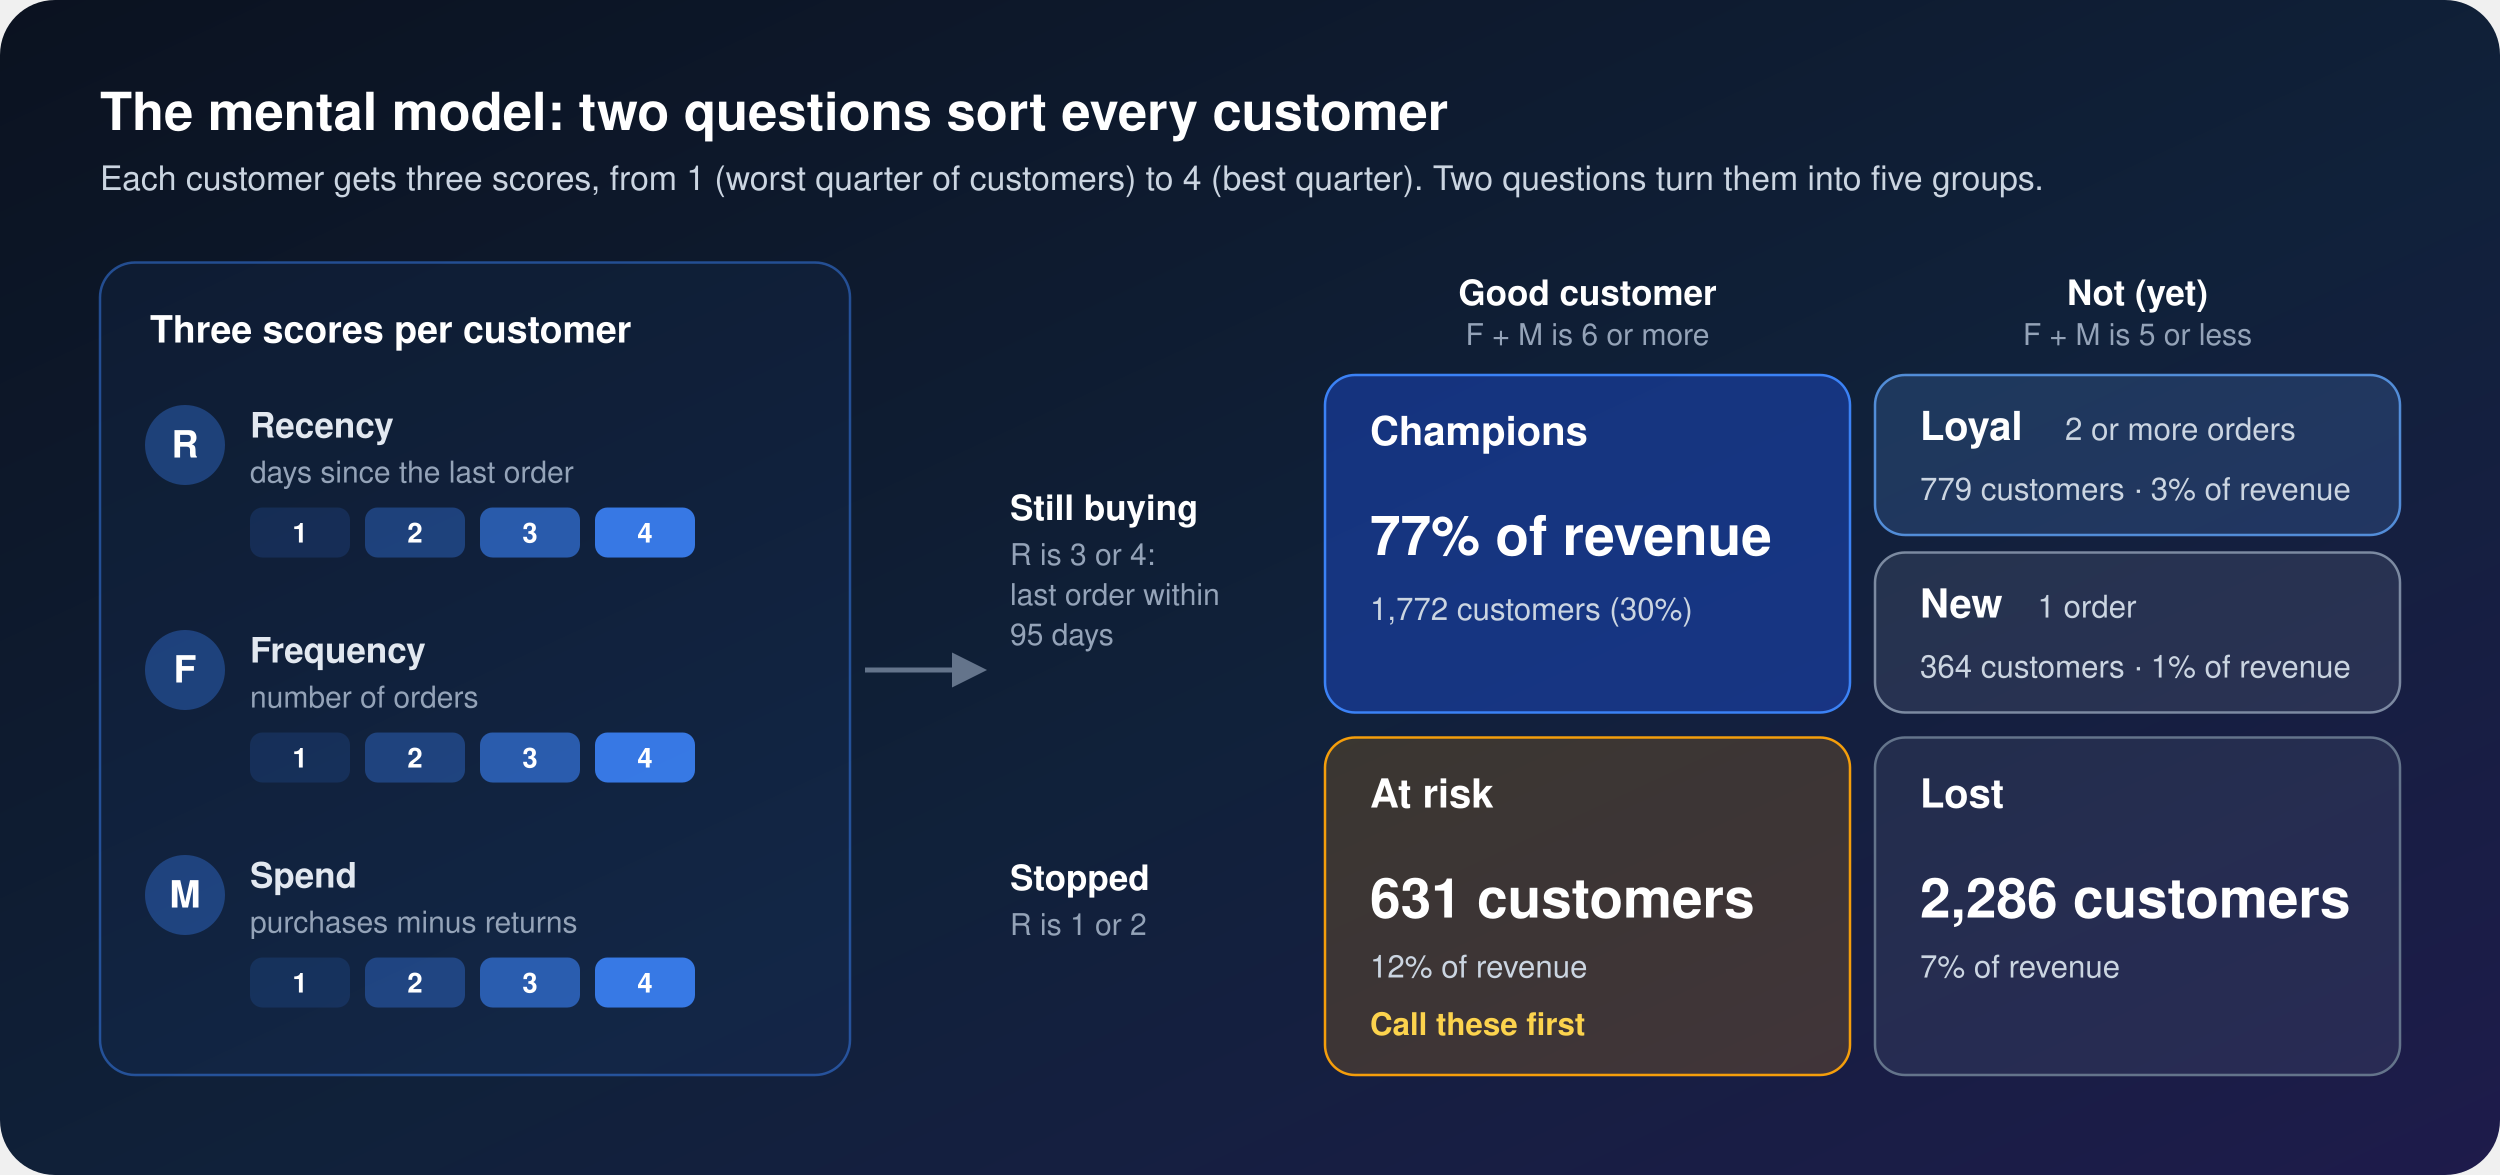
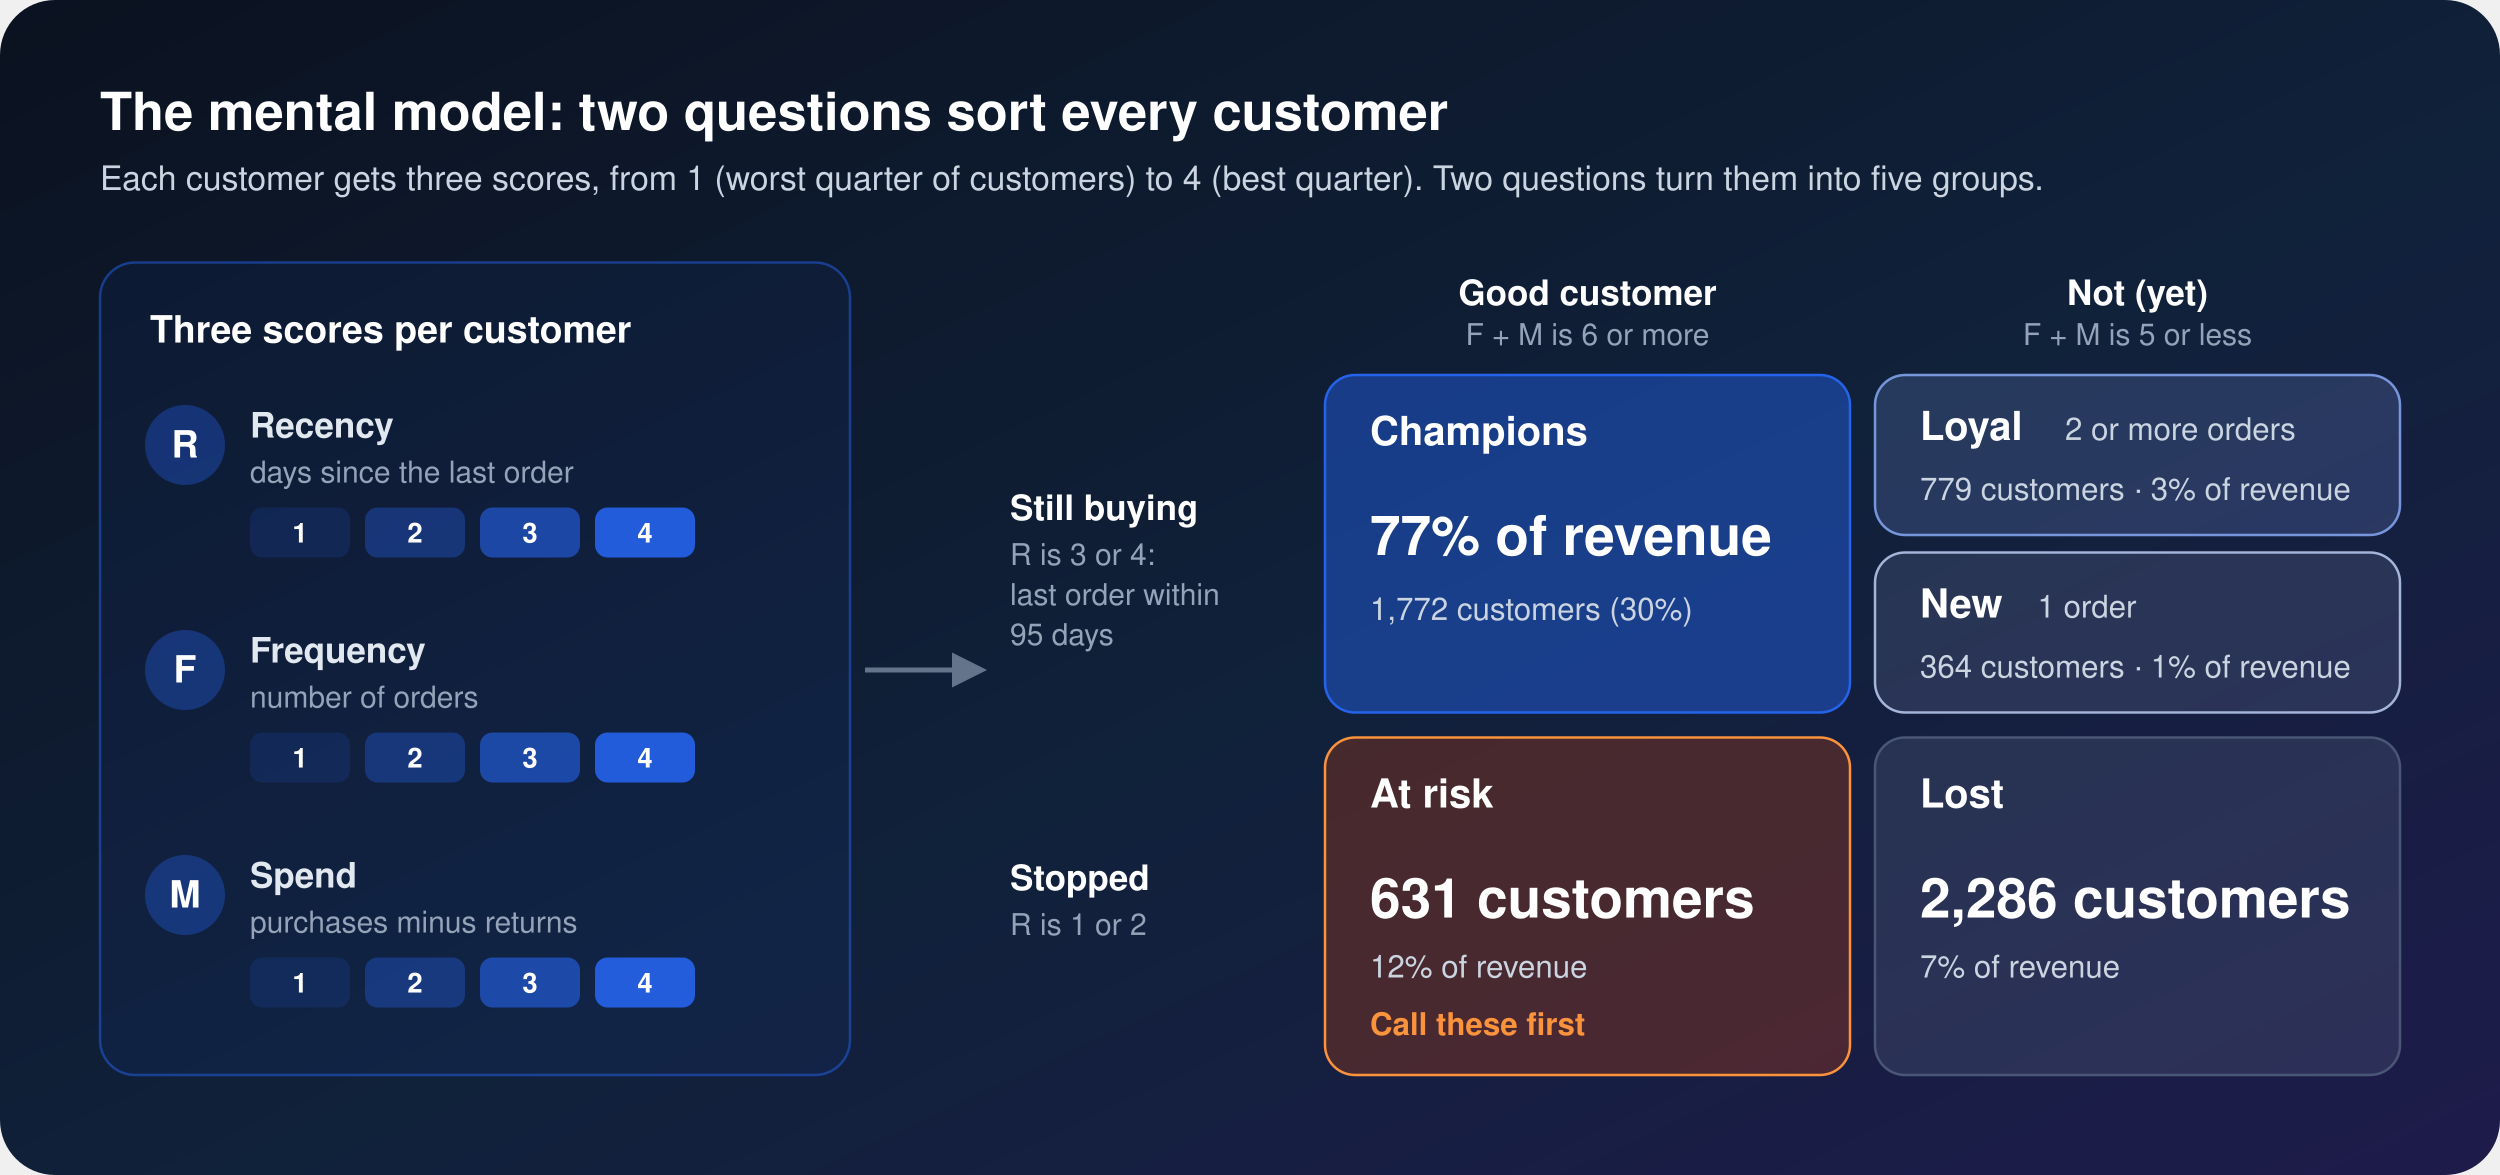
<svg xmlns="http://www.w3.org/2000/svg" viewBox="0 0 1000 470" width="1000" height="470" role="img" aria-label="The mental model: two questions sort every customer. Each customer gets a recency, frequency and spend score from 1 to 4. Still buying means a recency score of 3 or 4. A good customer has frequency plus spend of 6 or more. Champions, still buying and good: 1,772 customers, 30% of customers, 77% of revenue. Loyal, still buying with two or more orders: 779 customers, 3% of revenue. New, still buying with one order: 364 customers, 1% of revenue. At risk, good but stopped: 631 customers, 11% of customers, 12% of revenue, call these first. Lost, stopped and not good: 2,286 customers, 39% of customers, 7% of revenue.">
  <defs>
    <linearGradient id="bg" x1="0" y1="0" x2="1" y2="1">
      <stop offset="0" stop-color="#0B1220" />
      <stop offset="0.55" stop-color="#10213A" />
      <stop offset="1" stop-color="#1E1B4B" />
    </linearGradient>
    <marker id="arrow" viewBox="0 0 10 10" refX="8" refY="5" markerWidth="7" markerHeight="7" orient="auto">
      <path d="M0 0L10 5L0 10z" fill="#64748B" />
    </marker>
  </defs>
  <style>
    text { font-family: "Segoe UI", -apple-system, Helvetica, Arial, sans-serif; }
    .title { font-size: 21px; font-weight: 700; fill: #FFFFFF; }
    .sub { font-size: 13.5px; fill: #CBD5E1; }
    .head { font-size: 15px; font-weight: 700; fill: #FFFFFF; }
    .letter { font-size: 15px; font-weight: 700; fill: #FFFFFF; }
    .name { font-size: 14px; font-weight: 700; fill: #E2E8F0; }
    .note { font-size: 12px; fill: #94A3B8; }
    .pip { font-size: 11px; font-weight: 700; fill: #FFFFFF; }
    .axis { font-size: 14px; font-weight: 700; fill: #FFFFFF; }
    .rule { font-size: 12px; fill: #94A3B8; }
    .group { font-size: 16px; font-weight: 700; fill: #FFFFFF; }
    .big { font-size: 22px; font-weight: 700; fill: #FFFFFF; }
    .small { font-size: 12.5px; fill: #CBD5E1; }
-     .call { font-size: 12.5px; font-weight: 700; fill: #FCD34D; }
+     .call { font-size: 12.5px; font-weight: 700; fill: #FB923C; }
  </style>
  <rect width="1000" height="470" rx="22" fill="url(#bg)" />
  <text x="40" y="52" class="title">The mental model: two questions sort every customer</text>
  <text x="40" y="76" class="sub">Each customer gets three scores, from 1 (worst quarter of customers) to 4 (best quarter). Two questions turn them into five groups.</text>
-   <rect x="40" y="105" width="300" height="325" rx="14" fill="#3B82F6" fill-opacity="0.06" stroke="#3B82F6" stroke-opacity="0.5" />
+   <rect x="40" y="105" width="300" height="325" rx="14" fill="#2563EB" fill-opacity="0.06" stroke="#2563EB" stroke-opacity="0.5" />
  <text x="60" y="137" class="head">Three scores per customer</text>
-   <circle cx="74" cy="178" r="16" fill="#3B82F6" fill-opacity="0.35" />
+   <circle cx="74" cy="178" r="16" fill="#2563EB" fill-opacity="0.35" />
  <text x="74" y="183" class="letter" text-anchor="middle">R</text>
  <text x="100" y="175" class="name">Recency</text>
  <text x="100" y="193" class="note">days since the last order</text>
  <g transform="translate(100,203)">
-     <rect width="40" height="20" rx="5" fill="#3B82F6" fill-opacity="0.15" />
+     <rect width="40" height="20" rx="5" fill="#2563EB" fill-opacity="0.15" />
    <text x="20" y="14" class="pip" text-anchor="middle">1</text>
-     <rect x="46" width="40" height="20" rx="5" fill="#3B82F6" fill-opacity="0.35" />
+     <rect x="46" width="40" height="20" rx="5" fill="#2563EB" fill-opacity="0.35" />
    <text x="66" y="14" class="pip" text-anchor="middle">2</text>
-     <rect x="92" width="40" height="20" rx="5" fill="#3B82F6" fill-opacity="0.6" />
+     <rect x="92" width="40" height="20" rx="5" fill="#2563EB" fill-opacity="0.6" />
    <text x="112" y="14" class="pip" text-anchor="middle">3</text>
-     <rect x="138" width="40" height="20" rx="5" fill="#3B82F6" fill-opacity="0.9" />
+     <rect x="138" width="40" height="20" rx="5" fill="#2563EB" fill-opacity="0.9" />
    <text x="158" y="14" class="pip" text-anchor="middle">4</text>
  </g>
-   <circle cx="74" cy="268" r="16" fill="#3B82F6" fill-opacity="0.35" />
+   <circle cx="74" cy="268" r="16" fill="#2563EB" fill-opacity="0.35" />
  <text x="74" y="273" class="letter" text-anchor="middle">F</text>
  <text x="100" y="265" class="name">Frequency</text>
  <text x="100" y="283" class="note">number of orders</text>
  <g transform="translate(100,293)">
-     <rect width="40" height="20" rx="5" fill="#3B82F6" fill-opacity="0.15" />
+     <rect width="40" height="20" rx="5" fill="#2563EB" fill-opacity="0.15" />
    <text x="20" y="14" class="pip" text-anchor="middle">1</text>
-     <rect x="46" width="40" height="20" rx="5" fill="#3B82F6" fill-opacity="0.35" />
+     <rect x="46" width="40" height="20" rx="5" fill="#2563EB" fill-opacity="0.35" />
    <text x="66" y="14" class="pip" text-anchor="middle">2</text>
-     <rect x="92" width="40" height="20" rx="5" fill="#3B82F6" fill-opacity="0.6" />
+     <rect x="92" width="40" height="20" rx="5" fill="#2563EB" fill-opacity="0.6" />
    <text x="112" y="14" class="pip" text-anchor="middle">3</text>
-     <rect x="138" width="40" height="20" rx="5" fill="#3B82F6" fill-opacity="0.9" />
+     <rect x="138" width="40" height="20" rx="5" fill="#2563EB" fill-opacity="0.9" />
    <text x="158" y="14" class="pip" text-anchor="middle">4</text>
  </g>
-   <circle cx="74" cy="358" r="16" fill="#3B82F6" fill-opacity="0.35" />
+   <circle cx="74" cy="358" r="16" fill="#2563EB" fill-opacity="0.35" />
  <text x="74" y="363" class="letter" text-anchor="middle">M</text>
  <text x="100" y="355" class="name">Spend</text>
  <text x="100" y="373" class="note">purchases minus returns</text>
  <g transform="translate(100,383)">
-     <rect width="40" height="20" rx="5" fill="#3B82F6" fill-opacity="0.15" />
+     <rect width="40" height="20" rx="5" fill="#2563EB" fill-opacity="0.15" />
    <text x="20" y="14" class="pip" text-anchor="middle">1</text>
-     <rect x="46" width="40" height="20" rx="5" fill="#3B82F6" fill-opacity="0.35" />
+     <rect x="46" width="40" height="20" rx="5" fill="#2563EB" fill-opacity="0.35" />
    <text x="66" y="14" class="pip" text-anchor="middle">2</text>
-     <rect x="92" width="40" height="20" rx="5" fill="#3B82F6" fill-opacity="0.6" />
+     <rect x="92" width="40" height="20" rx="5" fill="#2563EB" fill-opacity="0.6" />
    <text x="112" y="14" class="pip" text-anchor="middle">3</text>
-     <rect x="138" width="40" height="20" rx="5" fill="#3B82F6" fill-opacity="0.9" />
+     <rect x="138" width="40" height="20" rx="5" fill="#2563EB" fill-opacity="0.9" />
    <text x="158" y="14" class="pip" text-anchor="middle">4</text>
  </g>
  <path d="M346 268H392" stroke="#64748B" stroke-width="2" fill="none" marker-end="url(#arrow)" />
  <text x="635" y="122" class="axis" text-anchor="middle">Good customer</text>
  <text x="635" y="138" class="rule" text-anchor="middle">F + M is 6 or more</text>
  <text x="855" y="122" class="axis" text-anchor="middle">Not (yet)</text>
  <text x="855" y="138" class="rule" text-anchor="middle">F + M is 5 or less</text>
  <text x="404" y="208" class="axis">Still buying</text>
  <text x="404" y="226" class="rule">R is 3 or 4:</text>
  <text x="404" y="242" class="rule">last order within</text>
  <text x="404" y="258" class="rule">95 days</text>
  <text x="404" y="356" class="axis">Stopped</text>
  <text x="404" y="374" class="rule">R is 1 or 2</text>
-   <rect x="530" y="150" width="210" height="135" rx="12" fill="#1D4ED8" fill-opacity="0.45" stroke="#3B82F6" />
+   <rect x="530" y="150" width="210" height="135" rx="12" fill="#2563EB" fill-opacity="0.45" stroke="#2563EB" />
  <text x="548" y="178" class="group">Champions</text>
  <text x="548" y="222" class="big">77% of revenue</text>
  <text x="548" y="248" class="small">1,772 customers (30%)</text>
-   <rect x="750" y="150" width="210" height="64" rx="12" fill="#60A5FA" fill-opacity="0.18" stroke="#60A5FA" stroke-opacity="0.8" />
+   <rect x="750" y="150" width="210" height="64" rx="12" fill="#8DB0FF" fill-opacity="0.18" stroke="#8DB0FF" stroke-opacity="0.8" />
  <text x="768" y="176" class="group">Loyal</text>
  <text x="826" y="176" class="small">2 or more orders</text>
  <text x="768" y="200" class="small">779 customers · 3% of revenue</text>
-   <rect x="750" y="221" width="210" height="64" rx="12" fill="#94A3B8" fill-opacity="0.15" stroke="#94A3B8" stroke-opacity="0.8" />
+   <rect x="750" y="221" width="210" height="64" rx="12" fill="#C7D7FE" fill-opacity="0.12" stroke="#C7D7FE" stroke-opacity="0.8" />
  <text x="768" y="247" class="group">New</text>
  <text x="815" y="247" class="small">1 order</text>
  <text x="768" y="271" class="small">364 customers · 1% of revenue</text>
-   <rect x="530" y="295" width="210" height="135" rx="12" fill="#F59E0B" fill-opacity="0.18" stroke="#F59E0B" />
+   <rect x="530" y="295" width="210" height="135" rx="12" fill="#C2410C" fill-opacity="0.3" stroke="#FB923C" />
  <text x="548" y="323" class="group">At risk</text>
  <text x="548" y="367" class="big">631 customers</text>
  <text x="548" y="391" class="small">12% of revenue</text>
  <text x="548" y="414" class="call">Call these first</text>
-   <rect x="750" y="295" width="210" height="135" rx="12" fill="#64748B" fill-opacity="0.18" stroke="#64748B" />
+   <rect x="750" y="295" width="210" height="135" rx="12" fill="#4A5675" fill-opacity="0.35" stroke="#4A5675" />
  <text x="768" y="323" class="group">Lost</text>
  <text x="768" y="367" class="big">2,286 customers</text>
  <text x="768" y="391" class="small">7% of revenue</text>
</svg>
